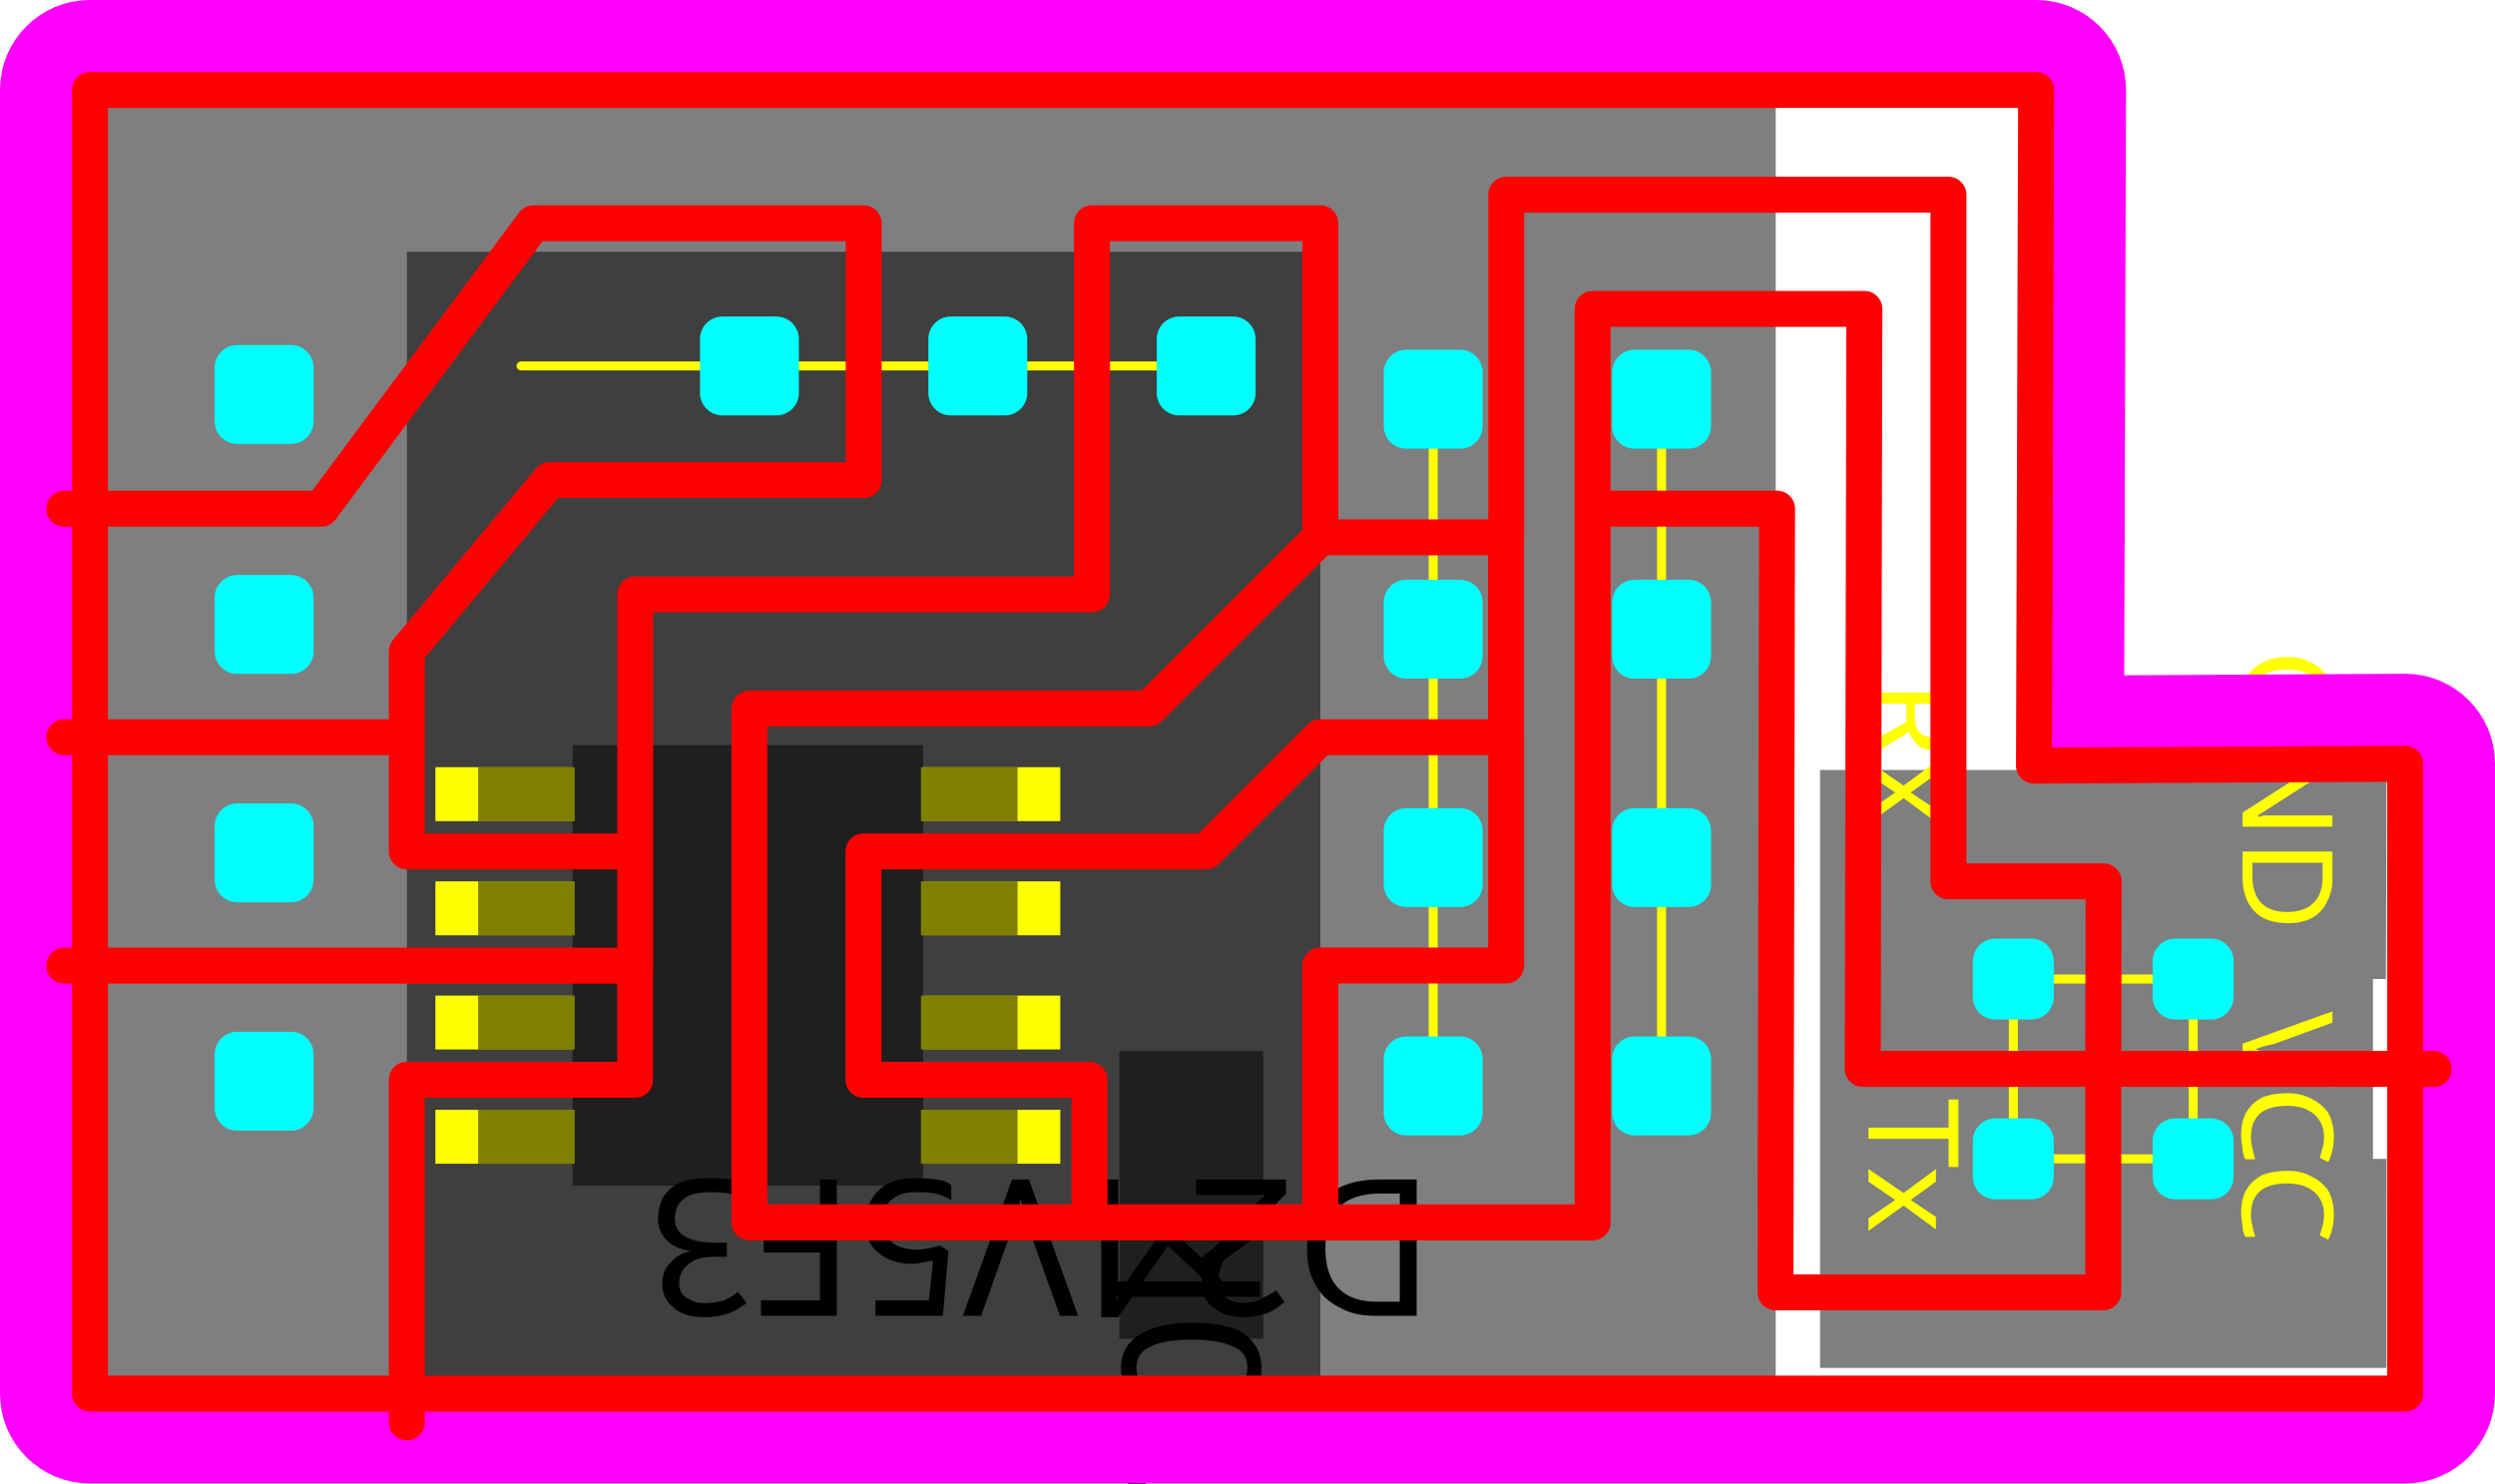
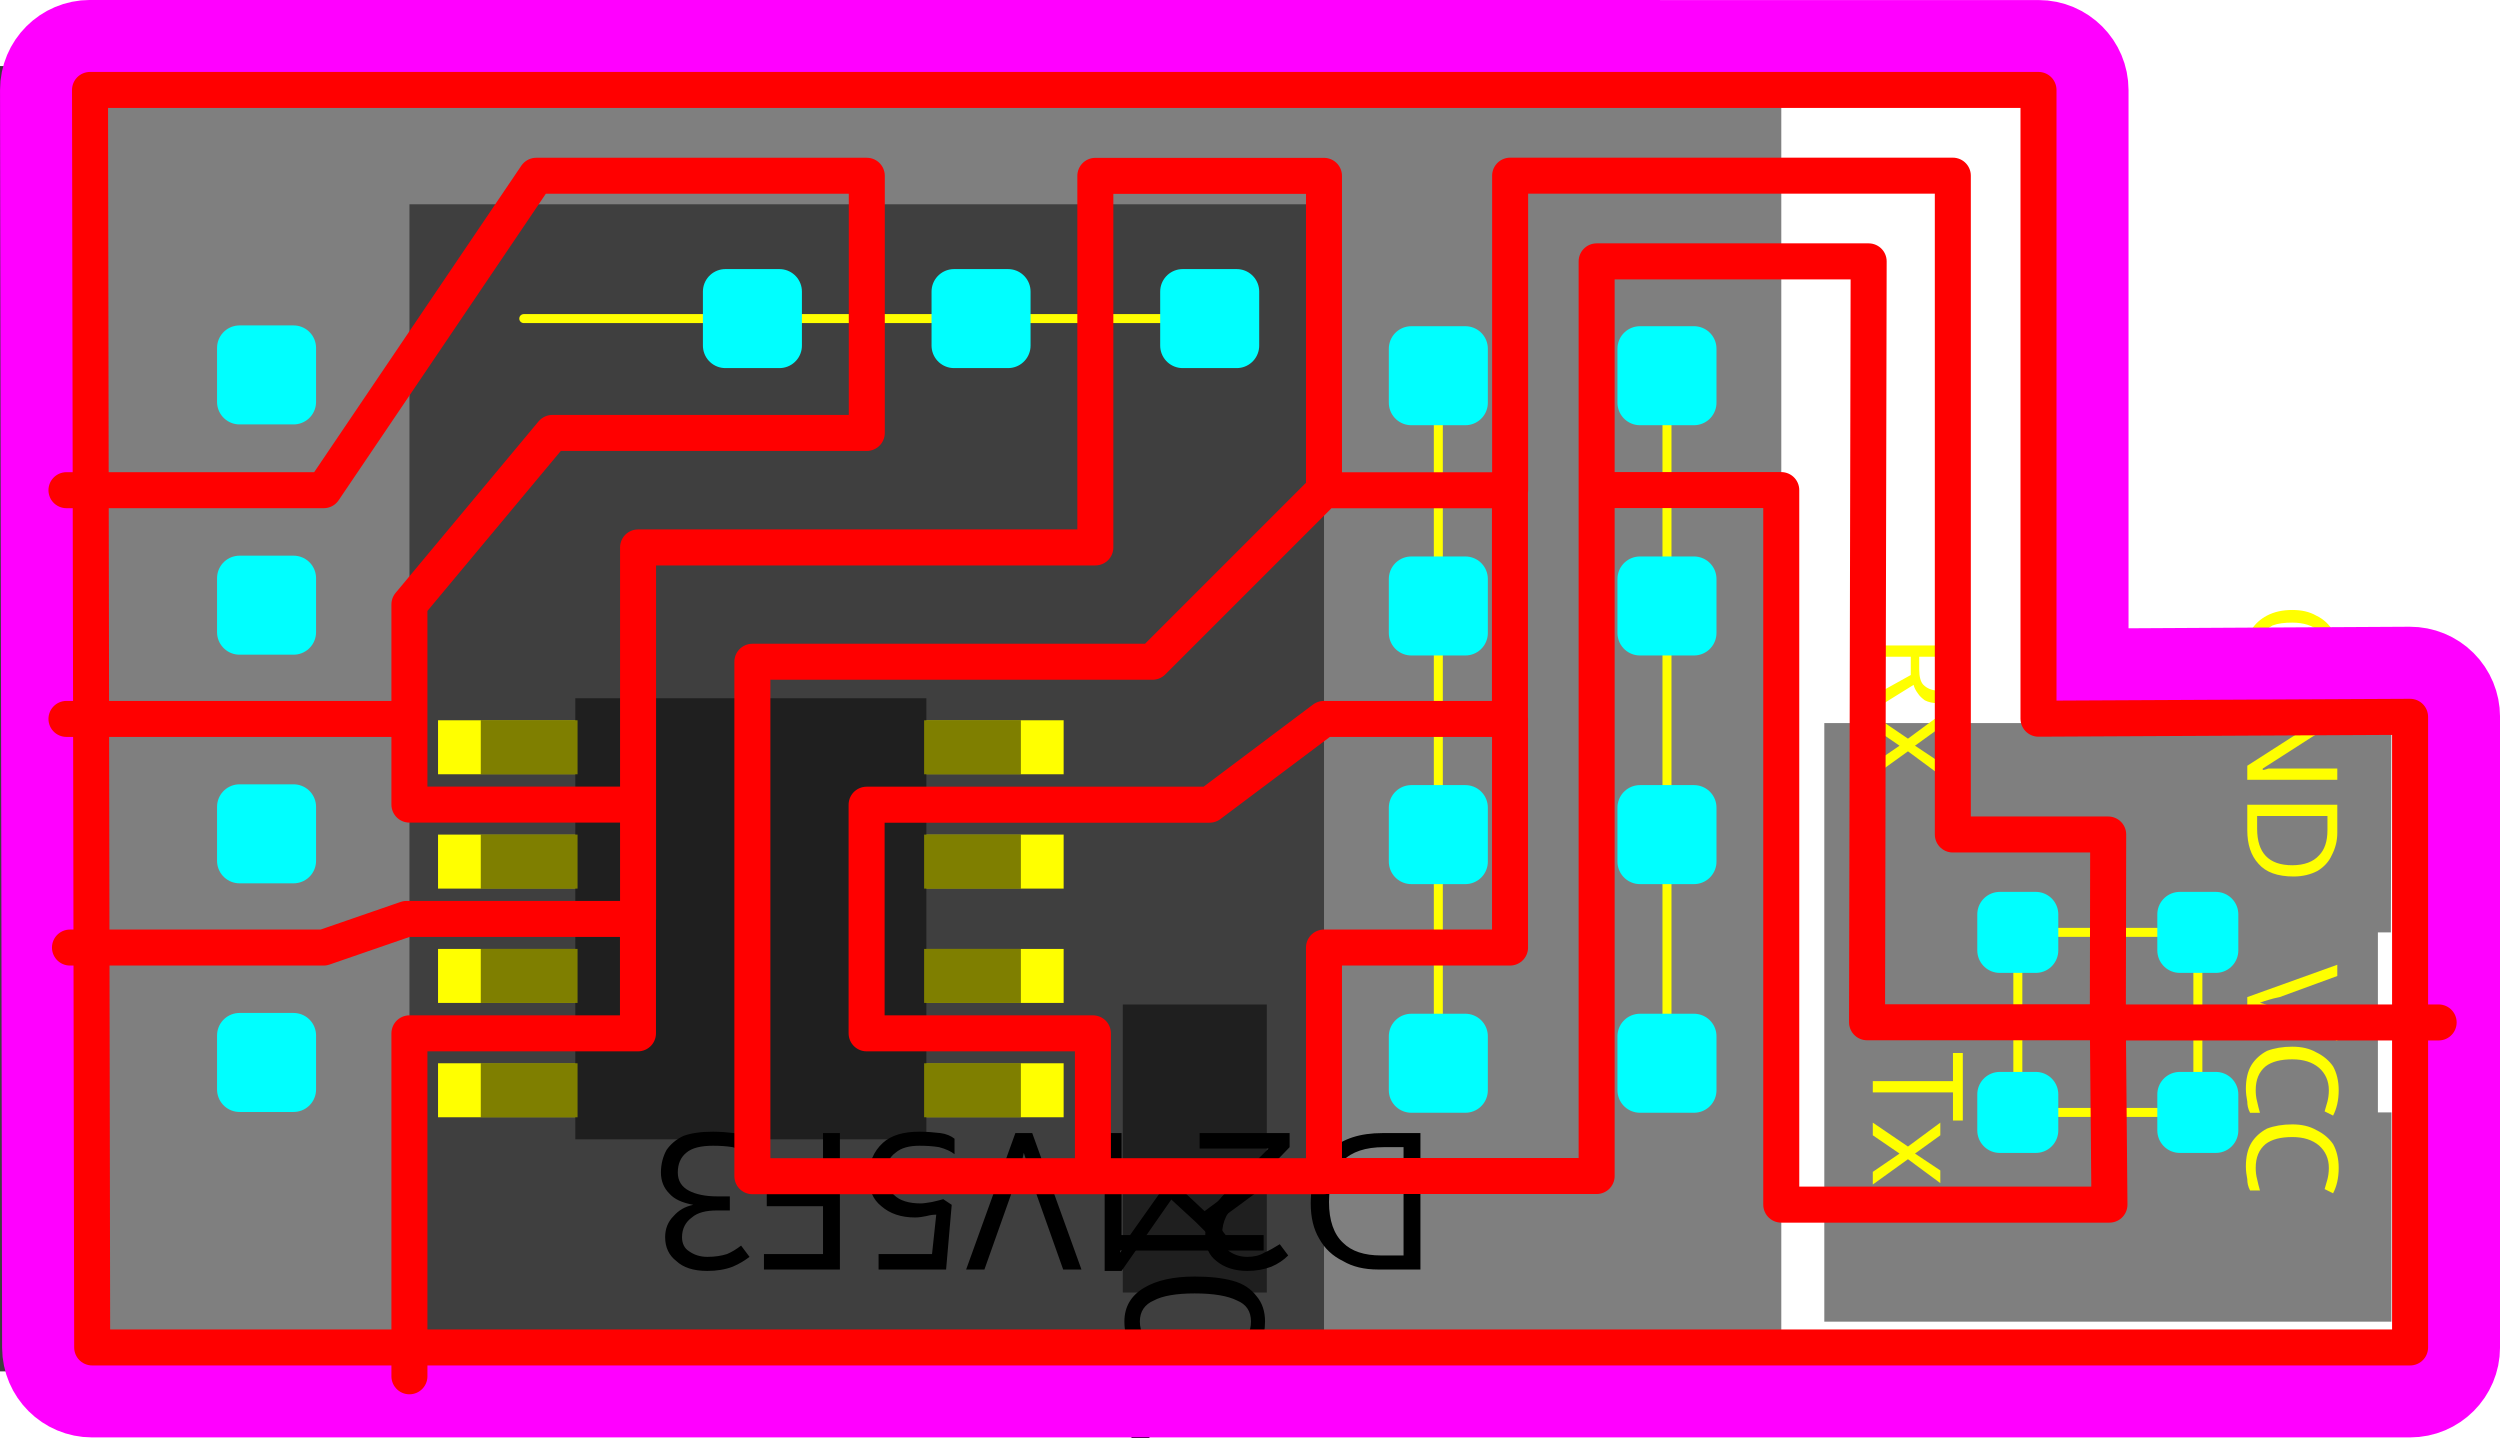
- <svg xmlns="http://www.w3.org/2000/svg" width="27.75mm" height="16.5mm" viewBox="0 0 27.75 16.5" version="1.1" id="svg926">
+ <svg xmlns="http://www.w3.org/2000/svg" width="27.773mm" height="15.969mm" viewBox="0 0 27.773 15.969" version="1.1" id="svg926">
  <defs id="defs920" />
-   <g id="layer6" style="display:inline" transform="translate(2.2589,-14.69019)">
-     <g transform="translate(-2.098611,33.95073)" style="display:inline;opacity:1" id="layer6-2">
+   <g id="layer6" style="display:inline" transform="translate(2.282337,-15.22144)">
+     <g transform="translate(-2.08361,34.21573)" style="display:inline;opacity:1" id="layer6-2">
      <g id="g832">
        <rect y="-5.16" x="-18.26" height="24.75" width="14.5" id="rect934" style="opacity:1;fill:#000000;fill-opacity:0.502;fill-rule:evenodd;stroke:none;stroke-width:1;stroke-linecap:round;stroke-linejoin:round;stroke-miterlimit:4;stroke-dasharray:none;stroke-dashoffset:0;stroke-opacity:1" transform="matrix(0,1,1,0,0,0)" />
        <text xml:space="preserve" style="font-style:normal;font-variant:normal;font-weight:normal;font-stretch:normal;font-size:4.233px;line-height:125%;font-family:Raleway;-inkscape-font-specification:'Raleway, Normal';font-variant-ligatures:normal;font-variant-caps:normal;font-variant-numeric:normal;font-feature-settings:normal;text-align:center;letter-spacing:0px;word-spacing:0px;writing-mode:lr-tb;text-anchor:middle;fill:#000000;fill-opacity:1;stroke:none;stroke-width:0.265px;stroke-linecap:butt;stroke-linejoin:miter;stroke-opacity:1" x="10.863" y="-1.306" id="text892" transform="rotate(-90)">
          <tspan id="tspan890" x="10.863" y="-1.306" style="font-style:normal;font-variant:normal;font-weight:normal;font-stretch:normal;font-size:4.233px;font-family:Raleway;-inkscape-font-specification:'Raleway, Normal';font-variant-ligatures:normal;font-variant-caps:normal;font-variant-numeric:normal;font-feature-settings:normal;text-align:center;writing-mode:lr-tb;text-anchor:middle;stroke-width:0.265px">ESP-01</tspan>
        </text>
        <path style="opacity:1;fill:none;fill-opacity:0.502;fill-rule:evenodd;stroke:#ffff00;stroke-width:0.1;stroke-linecap:round;stroke-linejoin:round;stroke-miterlimit:4;stroke-dasharray:none;stroke-dashoffset:0;stroke-opacity:1" d="m 18.32,-14.82 v 2.54 2.54 2.54" id="path822" />
        <path id="path824" d="m 15.78,-14.82 v 2.54 2.54 2.54" style="opacity:1;fill:none;fill-opacity:0.502;fill-rule:evenodd;stroke:#ffff00;stroke-width:0.1;stroke-linecap:round;stroke-linejoin:round;stroke-miterlimit:4;stroke-dasharray:none;stroke-dashoffset:0;stroke-opacity:1" />
        <rect transform="matrix(0,1,1,0,0,0)" style="opacity:1;fill:#000000;fill-opacity:0.502;fill-rule:evenodd;stroke:none;stroke-width:1;stroke-linecap:round;stroke-linejoin:round;stroke-miterlimit:4;stroke-dasharray:none;stroke-dashoffset:0;stroke-opacity:1" id="rect822" width="14.5" height="6" x="-18.26" y="-5.16" />
      </g>
    </g>
    <g transform="rotate(90,83.56342,80.36579)" id="layer1">
      <path id="rect818" d="m 26.452,139.645 2.325,0.006 v 0.144 h 2 v -0.151 l 2.325,0.001 v 6.3 h -6.65 z" style="opacity:1;fill:#000000;fill-opacity:0.502;fill-rule:evenodd;stroke:none;stroke-width:1;stroke-linecap:round;stroke-linejoin:round;stroke-miterlimit:4;stroke-dasharray:none;stroke-dashoffset:0;stroke-opacity:1" />
      <path d="m 29.777,142.295 v 0.5 h 0.5 m -1,0 h 0.502 l -0.002,0.5 m -1,-1.5 v 2 h 2 v -2 h -2" style="opacity:1;fill:none;fill-opacity:0.502;fill-rule:evenodd;stroke:#ffff00;stroke-width:0.1;stroke-linecap:round;stroke-linejoin:round;stroke-miterlimit:4;stroke-dasharray:none;stroke-dashoffset:0;stroke-opacity:1" id="path1638" />
      <text id="text1589" y="141.248" x="27.967" style="font-style:normal;font-variant:normal;font-weight:normal;font-stretch:normal;font-size:1.411px;line-height:125%;font-family:FiveByNineJTD;-inkscape-font-specification:'FiveByNineJTD, Normal';font-variant-ligatures:normal;font-variant-caps:normal;font-variant-numeric:normal;font-feature-settings:normal;text-align:center;letter-spacing:0px;word-spacing:0px;writing-mode:lr-tb;text-anchor:middle;fill:#ffff00;fill-opacity:1;stroke:none;stroke-width:0.265px;stroke-linecap:butt;stroke-linejoin:miter;stroke-opacity:1" xml:space="preserve">
        <tspan style="font-style:normal;font-variant:normal;font-weight:normal;font-stretch:normal;font-size:1.411px;font-family:FiveByNineJTD;-inkscape-font-specification:'FiveByNineJTD, Normal';font-variant-ligatures:normal;font-variant-caps:normal;font-variant-numeric:normal;font-feature-settings:normal;text-align:center;writing-mode:lr-tb;text-anchor:middle;fill:#ffff00;fill-opacity:1;stroke-width:0.265px" y="141.248" x="27.967" id="tspan1587">GND</tspan>
      </text>
      <text xml:space="preserve" style="font-style:normal;font-variant:normal;font-weight:normal;font-stretch:normal;font-size:1.411px;line-height:125%;font-family:FiveByNineJTD;-inkscape-font-specification:'FiveByNineJTD, Normal';font-variant-ligatures:normal;font-variant-caps:normal;font-variant-numeric:normal;font-feature-settings:normal;text-align:center;letter-spacing:0px;word-spacing:0px;writing-mode:lr-tb;text-anchor:middle;fill:#ffff00;fill-opacity:1;stroke:none;stroke-width:0.265px;stroke-linecap:butt;stroke-linejoin:miter;stroke-opacity:1" x="31.716" y="141.248" id="text1593">
        <tspan id="tspan1591" x="31.716" y="141.248" style="font-style:normal;font-variant:normal;font-weight:normal;font-stretch:normal;font-size:1.411px;font-family:FiveByNineJTD;-inkscape-font-specification:'FiveByNineJTD, Normal';font-variant-ligatures:normal;font-variant-caps:normal;font-variant-numeric:normal;font-feature-settings:normal;text-align:center;writing-mode:lr-tb;text-anchor:middle;fill:#ffff00;fill-opacity:1;stroke-width:0.265px">VCC</tspan>
      </text>
      <text xml:space="preserve" style="font-style:normal;font-variant:normal;font-weight:normal;font-stretch:normal;font-size:1.411px;line-height:125%;font-family:FiveByNineJTD;-inkscape-font-specification:'FiveByNineJTD, Normal';font-variant-ligatures:normal;font-variant-caps:normal;font-variant-numeric:normal;font-feature-settings:normal;text-align:center;letter-spacing:0px;word-spacing:0px;writing-mode:lr-tb;text-anchor:middle;fill:#ffff00;fill-opacity:1;stroke:none;stroke-width:0.265px;stroke-linecap:butt;stroke-linejoin:miter;stroke-opacity:1" x="32.138" y="145.408" id="text1597">
        <tspan id="tspan1595" x="32.138" y="145.408" style="font-style:normal;font-variant:normal;font-weight:normal;font-stretch:normal;font-size:1.411px;font-family:FiveByNineJTD;-inkscape-font-specification:'FiveByNineJTD, Normal';font-variant-ligatures:normal;font-variant-caps:normal;font-variant-numeric:normal;font-feature-settings:normal;text-align:center;writing-mode:lr-tb;text-anchor:middle;fill:#ffff00;fill-opacity:1;stroke-width:0.265px">Tx</tspan>
      </text>
      <text id="text1601" y="145.408" x="27.545" style="font-style:normal;font-variant:normal;font-weight:normal;font-stretch:normal;font-size:1.411px;line-height:125%;font-family:FiveByNineJTD;-inkscape-font-specification:'FiveByNineJTD, Normal';font-variant-ligatures:normal;font-variant-caps:normal;font-variant-numeric:normal;font-feature-settings:normal;text-align:center;letter-spacing:0px;word-spacing:0px;writing-mode:lr-tb;text-anchor:middle;fill:#ffff00;fill-opacity:1;stroke:none;stroke-width:0.265px;stroke-linecap:butt;stroke-linejoin:miter;stroke-opacity:1" xml:space="preserve">
        <tspan style="font-style:normal;font-variant:normal;font-weight:normal;font-stretch:normal;font-size:1.411px;font-family:FiveByNineJTD;-inkscape-font-specification:'FiveByNineJTD, Normal';font-variant-ligatures:normal;font-variant-caps:normal;font-variant-numeric:normal;font-feature-settings:normal;text-align:center;writing-mode:lr-tb;text-anchor:middle;fill:#ffff00;fill-opacity:1;stroke-width:0.265px" y="145.408" x="27.545" id="tspan1599">Rx</tspan>
      </text>
    </g>
    <g transform="rotate(-180,12.56319,59.45537)" id="layer1-3">
      <rect y="88.72" x="12.7" height="12.7" width="10.16" id="rect817" style="opacity:1;fill:#000000;fill-opacity:0.502;fill-rule:evenodd;stroke:none;stroke-width:0.1;stroke-linecap:round;stroke-linejoin:round;stroke-miterlimit:4;stroke-dasharray:none;stroke-dashoffset:0;stroke-opacity:1" />
      <path id="path831" d="m 13.97,100.15 h 2.54 2.54 2.54" style="opacity:1;fill:none;fill-opacity:0.502;fill-rule:evenodd;stroke:#ffff00;stroke-width:0.1;stroke-linecap:round;stroke-linejoin:round;stroke-miterlimit:4;stroke-dasharray:none;stroke-dashoffset:0;stroke-opacity:1" />
      <text id="text835" y="91.103" x="17.734" style="font-style:normal;font-variant:normal;font-weight:normal;font-stretch:normal;font-size:2.117px;line-height:125%;font-family:Raleway;-inkscape-font-specification:'Raleway, Normal';font-variant-ligatures:normal;font-variant-caps:normal;font-variant-numeric:normal;font-feature-settings:normal;text-align:center;letter-spacing:0px;word-spacing:0px;writing-mode:lr-tb;text-anchor:middle;fill:#000000;fill-opacity:1;stroke:none;stroke-width:0.265px;stroke-linecap:butt;stroke-linejoin:miter;stroke-opacity:1" xml:space="preserve">
        <tspan style="font-style:normal;font-variant:normal;font-weight:normal;font-stretch:normal;font-size:2.117px;font-family:Raleway;-inkscape-font-specification:'Raleway, Normal';font-variant-ligatures:normal;font-variant-caps:normal;font-variant-numeric:normal;font-feature-settings:normal;text-align:center;writing-mode:lr-tb;text-anchor:middle;stroke-width:0.265px" y="91.103" x="17.734" id="tspan833">D24V5F3</tspan>
      </text>
    </g>
    <g transform="rotate(90,40.68532,59.85356)" id="layer1-0">
      <g id="g1249">
        <path id="path1215" d="m 4.355,96.405 v 1.55" style="opacity:1;fill:none;fill-opacity:0.502;fill-rule:evenodd;stroke:#ffff00;stroke-width:0.6;stroke-linecap:butt;stroke-linejoin:round;stroke-miterlimit:4;stroke-dasharray:none;stroke-dashoffset:0;stroke-opacity:1" />
        <path style="opacity:1;fill:none;fill-opacity:0.502;fill-rule:evenodd;stroke:#ffff00;stroke-width:0.6;stroke-linecap:butt;stroke-linejoin:round;stroke-miterlimit:4;stroke-dasharray:none;stroke-dashoffset:0;stroke-opacity:1" d="m 5.625,96.405 v 1.55" id="path1217" />
        <path id="path1219" d="m 6.895,96.405 v 1.55" style="opacity:1;fill:none;fill-opacity:0.502;fill-rule:evenodd;stroke:#ffff00;stroke-width:0.6;stroke-linecap:butt;stroke-linejoin:round;stroke-miterlimit:4;stroke-dasharray:none;stroke-dashoffset:0;stroke-opacity:1" />
        <path style="opacity:1;fill:none;fill-opacity:0.502;fill-rule:evenodd;stroke:#ffff00;stroke-width:0.6;stroke-linecap:butt;stroke-linejoin:round;stroke-miterlimit:4;stroke-dasharray:none;stroke-dashoffset:0;stroke-opacity:1" d="m 8.165,96.405 v 1.55" id="path1221" />
        <path style="opacity:1;fill:none;fill-opacity:0.502;fill-rule:evenodd;stroke:#ffff00;stroke-width:0.6;stroke-linecap:butt;stroke-linejoin:round;stroke-miterlimit:4;stroke-dasharray:none;stroke-dashoffset:0;stroke-opacity:1" d="m 4.355,91.005 v 1.55" id="path1223" />
        <path id="path1225" d="m 5.625,91.005 v 1.55" style="opacity:1;fill:none;fill-opacity:0.502;fill-rule:evenodd;stroke:#ffff00;stroke-width:0.6;stroke-linecap:butt;stroke-linejoin:round;stroke-miterlimit:4;stroke-dasharray:none;stroke-dashoffset:0;stroke-opacity:1" />
        <path style="opacity:1;fill:none;fill-opacity:0.502;fill-rule:evenodd;stroke:#ffff00;stroke-width:0.6;stroke-linecap:butt;stroke-linejoin:round;stroke-miterlimit:4;stroke-dasharray:none;stroke-dashoffset:0;stroke-opacity:1" d="m 6.895,91.005 v 1.55" id="path1227" />
        <path id="path1229" d="m 8.165,91.005 v 1.55" style="opacity:1;fill:none;fill-opacity:0.502;fill-rule:evenodd;stroke:#ffff00;stroke-width:0.6;stroke-linecap:butt;stroke-linejoin:round;stroke-miterlimit:4;stroke-dasharray:none;stroke-dashoffset:0;stroke-opacity:1" />
      </g>
      <path id="rect1149" transform="matrix(0.2645833,0,0,0.2645833,3.81,91.005)" d="m 0.926,1.795 v 3.969 H 0 V 20.504 h 0.926 v 3.969 H 3.193 v -3.969 h 2.533 v 3.969 h 2.268 v -3.969 h 2.531 v 3.969 h 2.268 v -3.969 h 2.533 v 3.969 h 2.268 v -3.969 h 0.926 V 5.764 H 17.594 v -3.969 h -2.268 v 3.969 h -2.533 v -3.969 h -2.268 v 3.969 H 7.994 v -3.969 H 5.727 v 3.969 H 3.193 v -3.969 z" style="opacity:1;fill:#000000;fill-opacity:0.502;fill-rule:evenodd;stroke:none;stroke-width:1.134;stroke-linecap:round;stroke-linejoin:round;stroke-miterlimit:4;stroke-dasharray:none;stroke-dashoffset:0;stroke-opacity:1" />
    </g>
    <g id="g914" transform="translate(19.99,9.2075)">
      <rect y="17.173" x="-9.799" height="3.2" width="1.6" id="rect905" style="opacity:1;fill:#000000;fill-opacity:0.502;fill-rule:evenodd;stroke:none;stroke-width:0.4;stroke-linecap:round;stroke-linejoin:round;stroke-miterlimit:4;stroke-dasharray:none;stroke-dashoffset:0;stroke-opacity:1" />
      <text transform="rotate(-90)" id="text909" y="-8.237" x="-18.813" style="font-style:normal;font-variant:normal;font-weight:normal;font-stretch:normal;font-size:2.117px;line-height:125%;font-family:Raleway;-inkscape-font-specification:'Raleway, Normal';font-variant-ligatures:normal;font-variant-caps:normal;font-variant-numeric:normal;font-feature-settings:normal;text-align:center;letter-spacing:0px;word-spacing:0px;writing-mode:lr-tb;text-anchor:middle;fill:#000000;fill-opacity:1;stroke:none;stroke-width:0.265px;stroke-linecap:butt;stroke-linejoin:miter;stroke-opacity:1" xml:space="preserve">
        <tspan style="font-style:normal;font-variant:normal;font-weight:normal;font-stretch:normal;font-size:2.117px;font-family:Raleway;-inkscape-font-specification:'Raleway, Normal';font-variant-ligatures:normal;font-variant-caps:normal;font-variant-numeric:normal;font-feature-settings:normal;text-align:center;writing-mode:lr-tb;text-anchor:middle;stroke-width:0.265px" y="-8.237" x="-18.813" id="tspan907">10k</tspan>
      </text>
    </g>
  </g>
-   <g id="edge" style="display:inline" transform="translate(2.2589,-14.69019)">
-     <path style="color:#000000;font-style:normal;font-variant:normal;font-weight:normal;font-stretch:normal;font-size:medium;line-height:normal;font-family:sans-serif;font-variant-ligatures:normal;font-variant-position:normal;font-variant-caps:normal;font-variant-numeric:normal;font-variant-alternates:normal;font-feature-settings:normal;text-indent:0;text-align:start;text-decoration:none;text-decoration-line:none;text-decoration-style:solid;text-decoration-color:#000000;letter-spacing:normal;word-spacing:normal;text-transform:none;writing-mode:lr-tb;direction:ltr;text-orientation:mixed;dominant-baseline:auto;baseline-shift:baseline;text-anchor:start;white-space:normal;shape-padding:0;clip-rule:nonzero;display:inline;overflow:visible;visibility:visible;opacity:1;isolation:auto;mix-blend-mode:normal;color-interpolation:sRGB;color-interpolation-filters:linearRGB;solid-color:#000000;solid-opacity:1;vector-effect:none;fill:none;fill-opacity:1;fill-rule:evenodd;stroke:#ff00ff;stroke-width:1;stroke-linecap:round;stroke-linejoin:round;stroke-miterlimit:4;stroke-dasharray:none;stroke-dashoffset:0;stroke-opacity:1;color-rendering:auto;image-rendering:auto;shape-rendering:auto;text-rendering:auto;enable-background:accumulate" d="m -1.259,15.19 a 0.5,0.5 0 0 0 -0.5,0.5 v 14.5 a 0.5,0.5 0 0 0 0.5,0.5 H 24.491 a 0.5,0.5 0 0 0 0.5,-0.5 v -7.006 a 0.5,0.5 0 0 0 -0.502,-0.5 l -3.623,0.02 0.021,-7.012 a 0.5,0.5 0 0 0 -0.5,-0.502 z" id="path892" />
+   <g id="edge" style="display:inline" transform="translate(2.282337,-15.22144)">
+     <path style="color:#000000;font-style:normal;font-variant:normal;font-weight:normal;font-stretch:normal;font-size:medium;line-height:normal;font-family:sans-serif;font-variant-ligatures:normal;font-variant-position:normal;font-variant-caps:normal;font-variant-numeric:normal;font-variant-alternates:normal;font-feature-settings:normal;text-indent:0;text-align:start;text-decoration:none;text-decoration-line:none;text-decoration-style:solid;text-decoration-color:#000000;letter-spacing:normal;word-spacing:normal;text-transform:none;writing-mode:lr-tb;direction:ltr;text-orientation:mixed;dominant-baseline:auto;baseline-shift:baseline;text-anchor:start;white-space:normal;shape-padding:0;clip-rule:nonzero;display:inline;overflow:visible;visibility:visible;opacity:1;isolation:auto;mix-blend-mode:normal;color-interpolation:sRGB;color-interpolation-filters:linearRGB;solid-color:#000000;solid-opacity:1;vector-effect:none;fill:none;fill-opacity:1;fill-rule:evenodd;stroke:#ff00ff;stroke-width:1;stroke-linecap:round;stroke-linejoin:round;stroke-miterlimit:4;stroke-dasharray:none;stroke-dashoffset:0;stroke-opacity:1;color-rendering:auto;image-rendering:auto;shape-rendering:auto;text-rendering:auto;enable-background:accumulate" d="m -1.282,15.721 a 0.5,0.5 0 0 0 -0.5,0.5 l 0.023,13.971 a 0.5,0.5 0 0 0 0.5,0.498 H 24.491 a 0.5,0.5 0 0 0 0.5,-0.5 v -7.006 a 0.5,0.5 0 0 0 -0.502,-0.5 l -3.625,0.02 v -6.482 a 0.5,0.5 0 0 0 -0.5,-0.5 z" id="path893" />
  </g>
-   <g id="mill" style="display:inline" transform="translate(2.2589,-14.69019)">
-     <path id="path947" style="opacity:1;fill:none;fill-opacity:0.502;fill-rule:evenodd;stroke:#ff0000;stroke-width:0.4;stroke-linecap:round;stroke-linejoin:round;stroke-miterlimit:4;stroke-dasharray:none;stroke-dashoffset:0;stroke-opacity:1" d="m 15.455,20.348 h 2.051 l -0.018,8.716 h 3.646 v -2.485 h 3.675 M 2.266,22.888 v -0.953 l 1.588,-1.905 h 3.493 v -2.857 H 3.675 l -2.361,3.175 h -2.858 m 6.35,3.81 1e-7,-2.857 5.08,1e-6 -3e-7,-4.128 h 2.54 v 3.493 l -1.905,1.905 -4.445,-1e-6 v 5.715 h 6.35 v -2.857 h 2.067 v -2.54 m -4.634,5.398 v -1.587 l -2.514,10e-7 v -2.54 h 3.81 l 1.27,-1.27 h 2.067 v -2.223 h -2.067 m -7.62,4.763 v 1.27 H 2.266 v 3.81 m -3.81,-7.62 3.81,10e-7 v 1.27 h 2.54 v 1.27 H -1.544 M 14.494,20.666 v -3.81 l 4.918,-2e-6 v 7.637 h 1.726 l -0.004,2.086 h -2.675 l 0.018,-8.453 H 15.455 V 28.286 H 12.426 v 0" />
+   <g id="mill" style="display:inline" transform="translate(2.282337,-15.22144)">
+     <path id="path947" style="opacity:1;fill:none;fill-opacity:0.502;fill-rule:evenodd;stroke:#ff0000;stroke-width:0.4;stroke-linecap:round;stroke-linejoin:round;stroke-miterlimit:4;stroke-dasharray:none;stroke-dashoffset:0;stroke-opacity:1" d="m 15.455,20.666 h 2.051 v 7.938 h 3.646 l -0.018,-2.024 h 3.675 M 2.266,23.206 v -1.27 l 1.588,-1.905 h 3.493 v -2.857 H 3.675 l -2.361,3.493 h -2.858 m 6.35,3.493 1e-7,-2.857 5.08,1e-6 -3e-7,-4.128 h 2.54 v 3.493 l -1.905,1.905 -4.445,-1e-6 v 5.715 h 6.35 v -2.54 h 2.067 l 1e-6,-2.54 m -4.634,5.08 v -1.587 l -2.514,10e-7 v -2.54 h 3.81 l 1.27,-0.953 h 2.067 l -1e-6,-2.54 h -2.067 m -7.62,4.763 v 1.27 H 2.266 v 3.81 m -3.81,-7.303 3.81,1e-6 2e-7,0.952 h 2.54 v 1.27 H 2.234 l -0.921,0.318 H -1.505 M 14.494,20.666 v -3.493 l 4.918,-2e-6 v 7.319 h 1.726 l -0.004,2.086 h -2.675 l 0.018,-8.453 H 15.455 V 28.286 H 12.426 v 0" />
  </g>
-   <g id="layer2" style="display:inline" transform="translate(1.351562,0.5253909)">
-     <path style="opacity:1;fill:none;fill-opacity:1;fill-rule:evenodd;stroke:#ff0000;stroke-width:0.4;stroke-linecap:round;stroke-linejoin:round;stroke-miterlimit:4;stroke-dasharray:none;stroke-dashoffset:0;stroke-opacity:1" d="M -0.351,0.475 H 21.295 L 21.271,7.99 25.399,7.969 V 14.975 H -0.351 Z" id="path2008" />
+   <g id="layer2" style="display:inline" transform="translate(1.375,-0.00585812)">
+     <path style="opacity:1;fill:none;fill-opacity:1;fill-rule:evenodd;stroke:#ff0000;stroke-width:0.4;stroke-linecap:round;stroke-linejoin:round;stroke-miterlimit:4;stroke-dasharray:none;stroke-dashoffset:0;stroke-opacity:1" d="M 21.271,7.99 25.399,7.969 V 14.975 H -0.351 L -0.375,1.005 H 21.271 l 2e-6,6.985" id="path2008" />
  </g>
-   <g id="drill" style="display:inline" transform="translate(2.2589,-14.69019)">
+   <g id="drill" style="display:inline" transform="translate(2.282337,-15.22144)">
    <g id="g940" transform="matrix(1,0,0,-1,3.405002,44.69501)" />
    <g id="g1342" transform="translate(7.316383,4.790729)">
      <path id="path876" d="m -1.24,13.97 h 0.3 v 0.3 H -1.54 v -0.6 h 0.6 v 0.3" style="opacity:1;fill:none;fill-opacity:1;fill-rule:evenodd;stroke:#00ffff;stroke-width:0.5;stroke-linecap:round;stroke-linejoin:round;stroke-miterlimit:4;stroke-dasharray:none;stroke-dashoffset:0;stroke-opacity:1" />
      <path style="opacity:1;fill:none;fill-opacity:1;fill-rule:evenodd;stroke:#00ffff;stroke-width:0.5;stroke-linecap:round;stroke-linejoin:round;stroke-miterlimit:4;stroke-dasharray:none;stroke-dashoffset:0;stroke-opacity:1" d="m 1.3,13.97 h 0.3 v 0.3 h -0.6 v -0.6 h 0.6 v 0.3" id="path1332" />
      <path id="path1334" d="m 3.84,13.97 h 0.3 v 0.3 h -0.6 v -0.6 h 0.6 v 0.3" style="opacity:1;fill:none;fill-opacity:1;fill-rule:evenodd;stroke:#00ffff;stroke-width:0.5;stroke-linecap:round;stroke-linejoin:round;stroke-miterlimit:4;stroke-dasharray:none;stroke-dashoffset:0;stroke-opacity:1" />
    </g>
-     <g transform="rotate(-90,12.61982,12.90844)" id="g1352">
+     <g transform="rotate(-90,12.75982,13.03344)" id="g1352">
      <path style="opacity:1;fill:none;fill-opacity:1;fill-rule:evenodd;stroke:#00ffff;stroke-width:0.5;stroke-linecap:round;stroke-linejoin:round;stroke-miterlimit:4;stroke-dasharray:none;stroke-dashoffset:0;stroke-opacity:1" d="m -1.24,13.97 h 0.3 v 0.3 H -1.54 v -0.6 h 0.6 v 0.3" id="path1344" />
      <path id="path1346" d="m 1.3,13.97 h 0.3 v 0.3 h -0.6 v -0.6 h 0.6 v 0.3" style="opacity:1;fill:none;fill-opacity:1;fill-rule:evenodd;stroke:#00ffff;stroke-width:0.5;stroke-linecap:round;stroke-linejoin:round;stroke-miterlimit:4;stroke-dasharray:none;stroke-dashoffset:0;stroke-opacity:1" />
      <path style="opacity:1;fill:none;fill-opacity:1;fill-rule:evenodd;stroke:#00ffff;stroke-width:0.5;stroke-linecap:round;stroke-linejoin:round;stroke-miterlimit:4;stroke-dasharray:none;stroke-dashoffset:0;stroke-opacity:1" d="m 3.84,13.97 h 0.3 v 0.3 h -0.6 v -0.6 h 0.6 v 0.3" id="path1348" />
      <path id="path1350" d="m 6.398,13.97 h 0.3 v 0.3 h -0.6 v -0.6 h 0.6 v 0.3" style="opacity:1;fill:none;fill-opacity:1;fill-rule:evenodd;stroke:#00ffff;stroke-width:0.5;stroke-linecap:round;stroke-linejoin:round;stroke-miterlimit:4;stroke-dasharray:none;stroke-dashoffset:0;stroke-opacity:1" />
      <path id="path1354" d="m -1.24,16.51 h 0.3 v 0.3 H -1.54 v -0.6 h 0.6 v 0.3" style="opacity:1;fill:none;fill-opacity:1;fill-rule:evenodd;stroke:#00ffff;stroke-width:0.5;stroke-linecap:round;stroke-linejoin:round;stroke-miterlimit:4;stroke-dasharray:none;stroke-dashoffset:0;stroke-opacity:1" />
      <path style="opacity:1;fill:none;fill-opacity:1;fill-rule:evenodd;stroke:#00ffff;stroke-width:0.5;stroke-linecap:round;stroke-linejoin:round;stroke-miterlimit:4;stroke-dasharray:none;stroke-dashoffset:0;stroke-opacity:1" d="m 1.3,16.51 h 0.3 v 0.3 h -0.6 v -0.6 h 0.6 v 0.3" id="path1356" />
      <path id="path1358" d="m 3.84,16.51 h 0.3 v 0.3 h -0.6 v -0.6 h 0.6 v 0.3" style="opacity:1;fill:none;fill-opacity:1;fill-rule:evenodd;stroke:#00ffff;stroke-width:0.5;stroke-linecap:round;stroke-linejoin:round;stroke-miterlimit:4;stroke-dasharray:none;stroke-dashoffset:0;stroke-opacity:1" />
      <path style="opacity:1;fill:none;fill-opacity:1;fill-rule:evenodd;stroke:#00ffff;stroke-width:0.5;stroke-linecap:round;stroke-linejoin:round;stroke-miterlimit:4;stroke-dasharray:none;stroke-dashoffset:0;stroke-opacity:1" d="m 6.398,16.51 h 0.3 v 0.3 h -0.6 v -0.6 h 0.6 v 0.3" id="path1360" />
    </g>
    <g id="g1378" transform="rotate(-90,19.66109,6.330394)">
      <path id="path1362" d="m -1.588,6.803 h 0.2 v 0.2 h -0.4 v -0.4 h 0.4 v 0.2" style="opacity:1;fill:none;fill-opacity:1;fill-rule:evenodd;stroke:#00ffff;stroke-width:0.5;stroke-linecap:round;stroke-linejoin:round;stroke-miterlimit:4;stroke-dasharray:none;stroke-dashoffset:0;stroke-opacity:1" />
      <path style="opacity:1;fill:none;fill-opacity:1;fill-rule:evenodd;stroke:#00ffff;stroke-width:0.5;stroke-linecap:round;stroke-linejoin:round;stroke-miterlimit:4;stroke-dasharray:none;stroke-dashoffset:0;stroke-opacity:1" d="m 0.412,6.803 h 0.2 v 0.2 H 0.212 v -0.4 h 0.4 v 0.2" id="path1364" />
      <path style="opacity:1;fill:none;fill-opacity:1;fill-rule:evenodd;stroke:#00ffff;stroke-width:0.5;stroke-linecap:round;stroke-linejoin:round;stroke-miterlimit:4;stroke-dasharray:none;stroke-dashoffset:0;stroke-opacity:1" d="m -1.588,8.803 h 0.2 v 0.2 h -0.4 v -0.4 h 0.4 v 0.2" id="path1370" />
      <path id="path1372" d="m 0.412,8.803 h 0.2 v 0.2 H 0.212 v -0.4 h 0.4 v 0.2" style="opacity:1;fill:none;fill-opacity:1;fill-rule:evenodd;stroke:#00ffff;stroke-width:0.5;stroke-linecap:round;stroke-linejoin:round;stroke-miterlimit:4;stroke-dasharray:none;stroke-dashoffset:0;stroke-opacity:1" />
    </g>
-     <g transform="rotate(-90,6.092322,19.38344)" id="g1938">
+     <g transform="rotate(-90,6.246699,19.53782)" id="g1938">
      <path style="opacity:1;fill:none;fill-opacity:1;fill-rule:evenodd;stroke:#00ffff;stroke-width:0.5;stroke-linecap:round;stroke-linejoin:round;stroke-miterlimit:4;stroke-dasharray:none;stroke-dashoffset:0;stroke-opacity:1" d="m -1.24,13.97 h 0.3 v 0.3 H -1.54 v -0.6 h 0.6 v 0.3" id="path1930" />
      <path id="path1932" d="m 1.3,13.97 h 0.3 v 0.3 h -0.6 v -0.6 h 0.6 v 0.3" style="opacity:1;fill:none;fill-opacity:1;fill-rule:evenodd;stroke:#00ffff;stroke-width:0.5;stroke-linecap:round;stroke-linejoin:round;stroke-miterlimit:4;stroke-dasharray:none;stroke-dashoffset:0;stroke-opacity:1" />
      <path style="opacity:1;fill:none;fill-opacity:1;fill-rule:evenodd;stroke:#00ffff;stroke-width:0.5;stroke-linecap:round;stroke-linejoin:round;stroke-miterlimit:4;stroke-dasharray:none;stroke-dashoffset:0;stroke-opacity:1" d="m 3.84,13.97 h 0.3 v 0.3 h -0.6 v -0.6 h 0.6 v 0.3" id="path1934" />
      <path id="path1936" d="m 6.398,13.97 h 0.3 v 0.3 h -0.6 v -0.6 h 0.6 v 0.3" style="opacity:1;fill:none;fill-opacity:1;fill-rule:evenodd;stroke:#00ffff;stroke-width:0.5;stroke-linecap:round;stroke-linejoin:round;stroke-miterlimit:4;stroke-dasharray:none;stroke-dashoffset:0;stroke-opacity:1" />
    </g>
  </g>
</svg>
